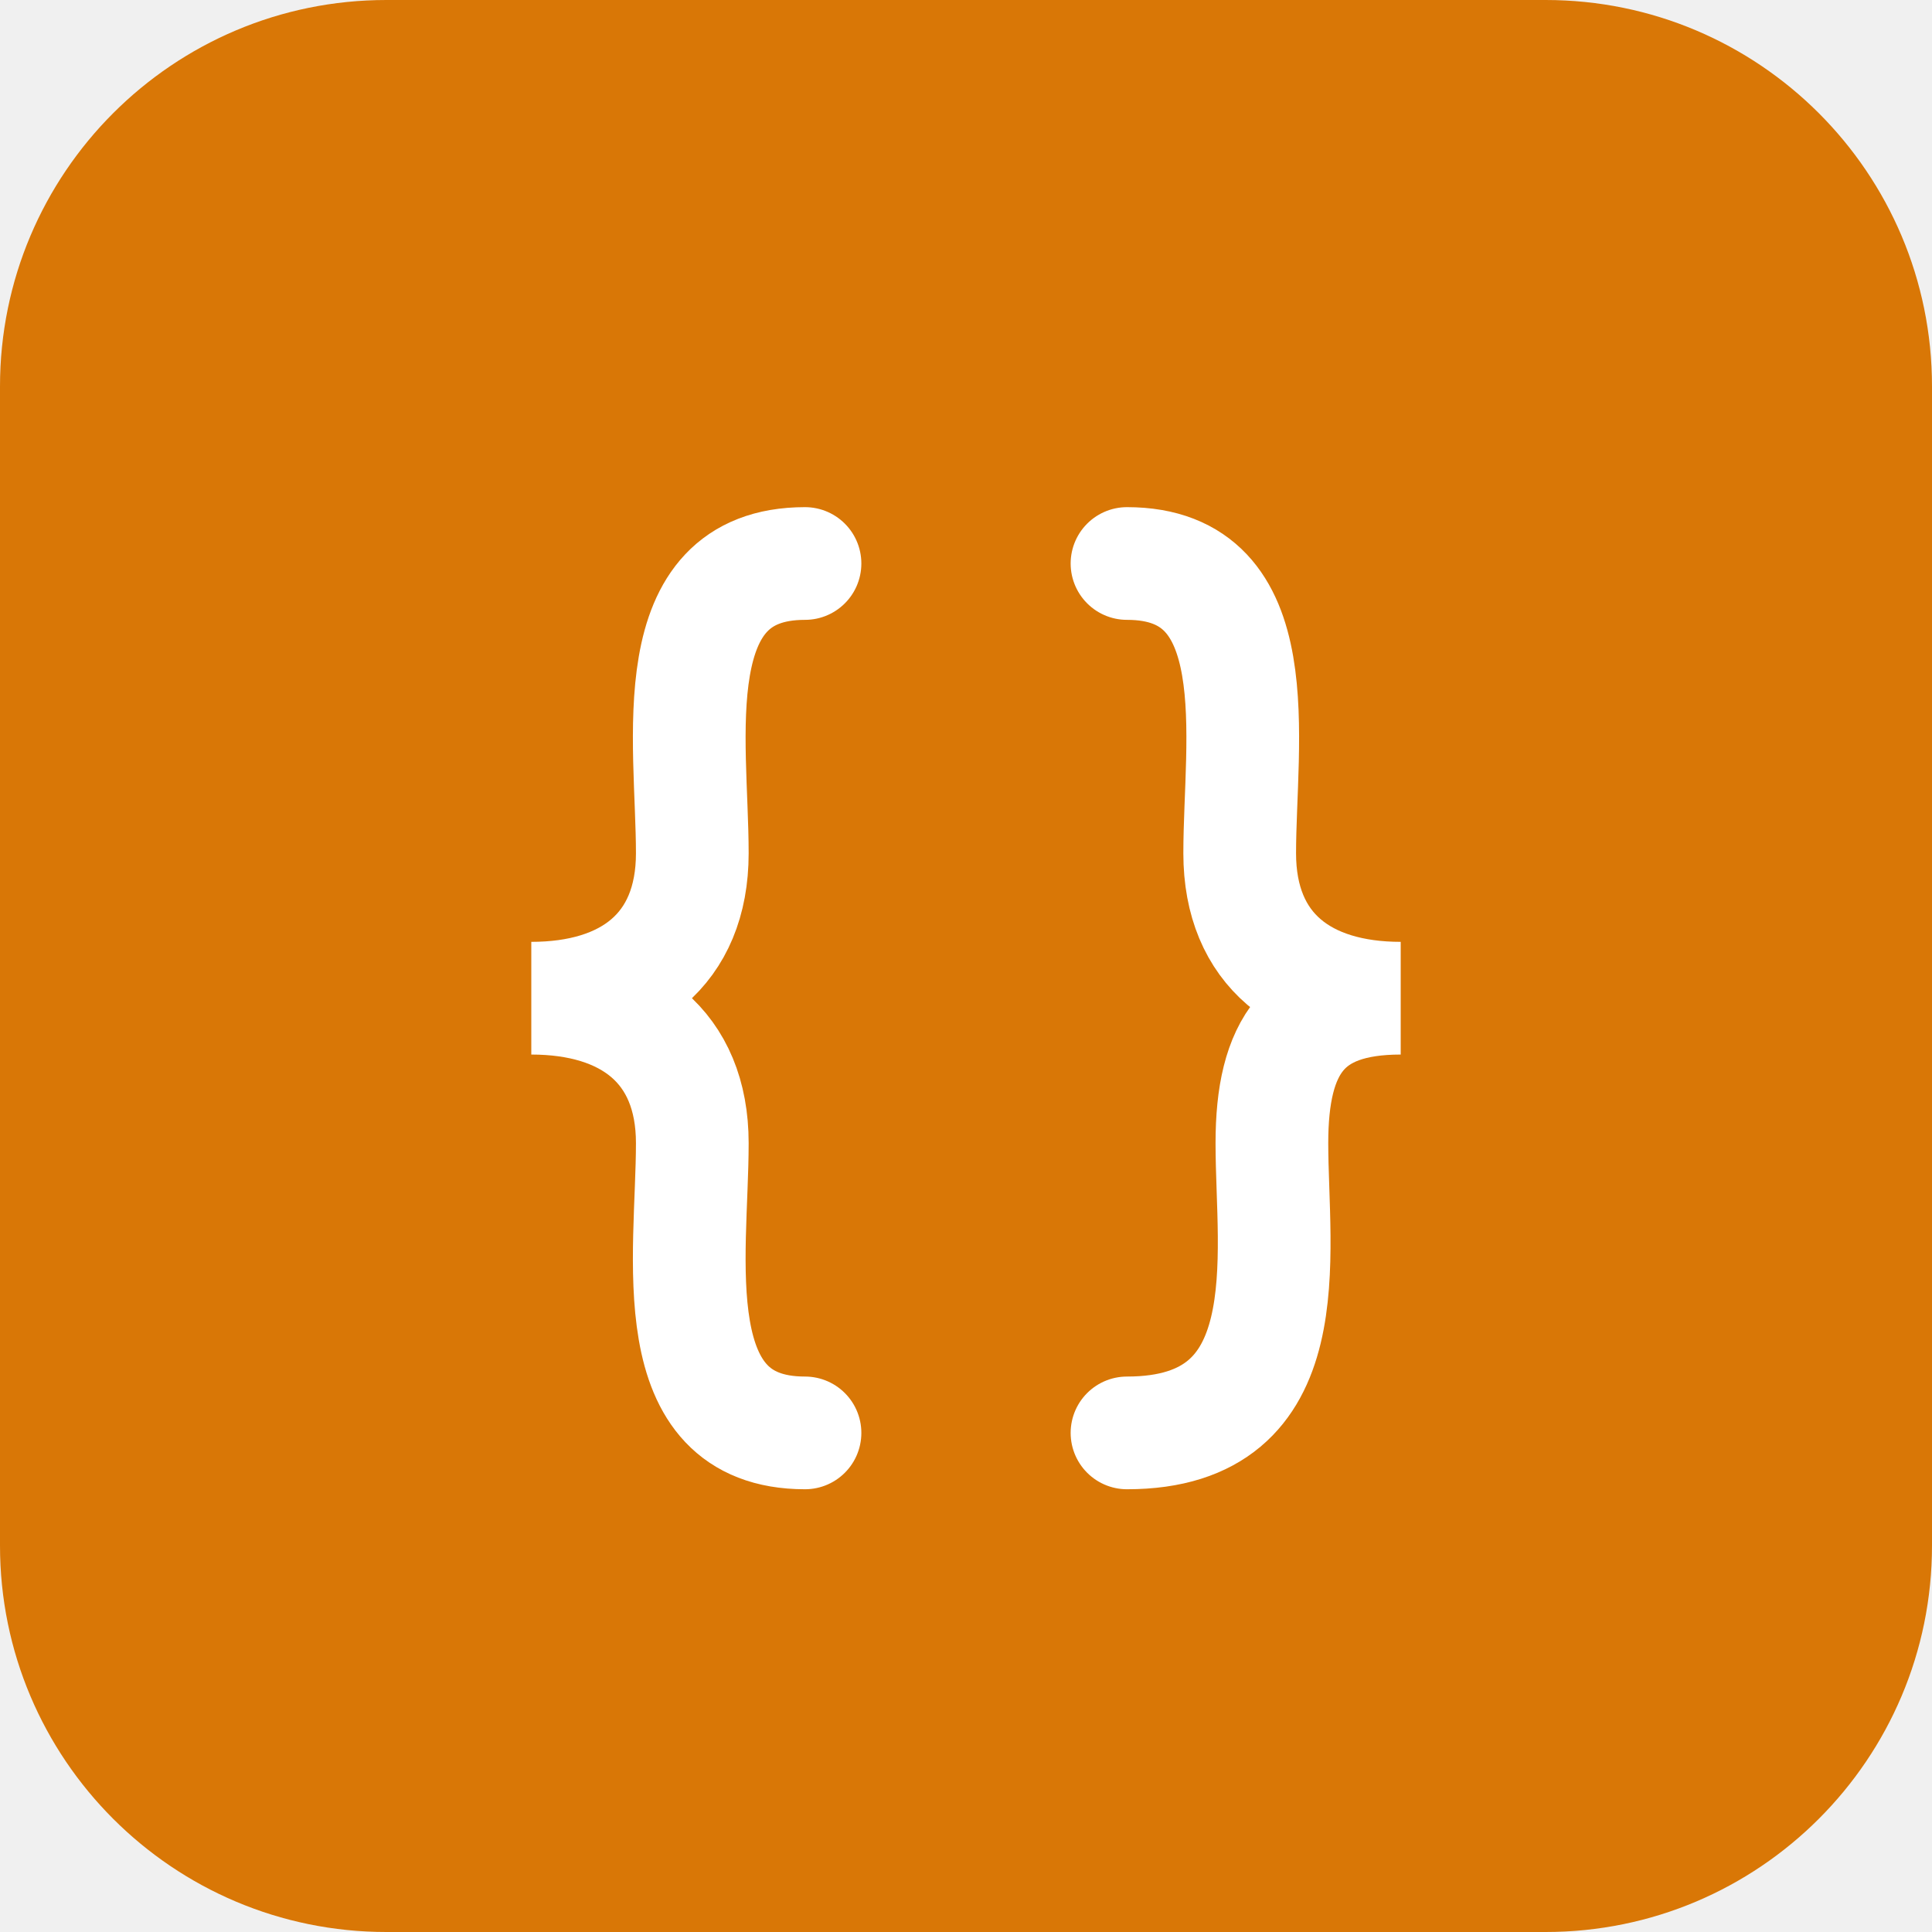
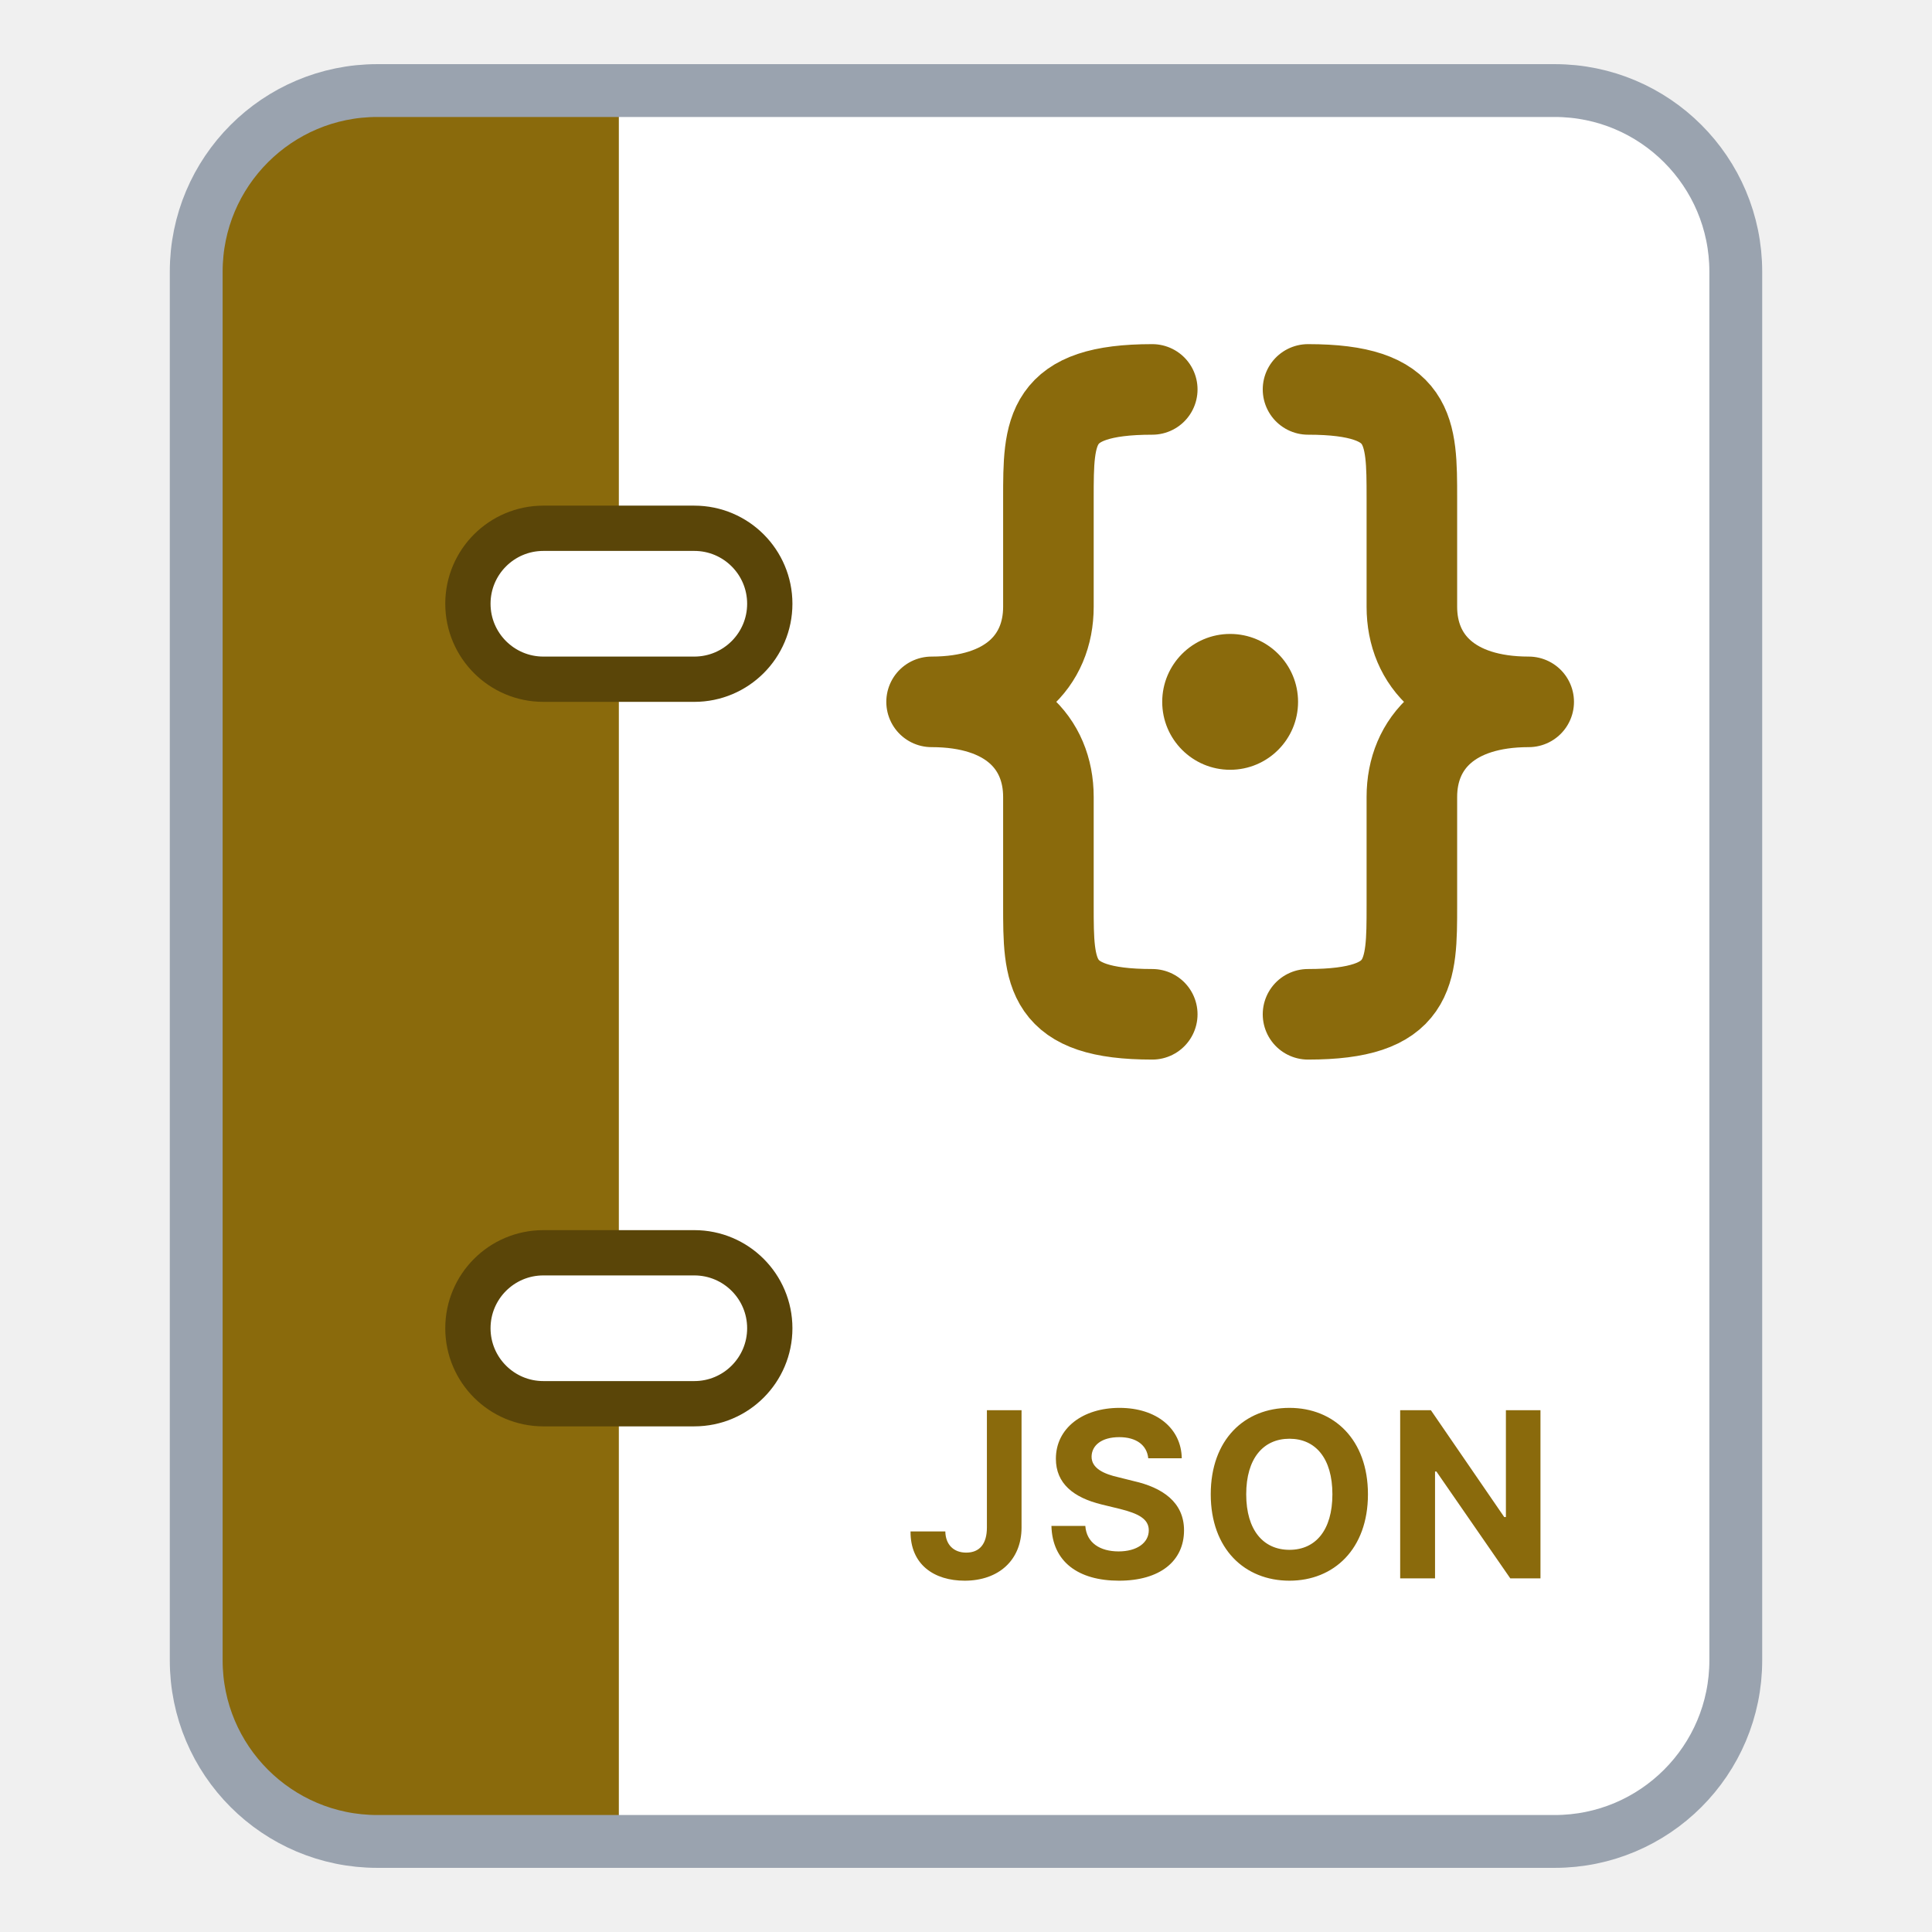
- <svg xmlns="http://www.w3.org/2000/svg" width="240" height="240" viewBox="0 0 240 240" fill="none">
-   <g clip-path="url(#clip0_file_json)">
-     <path d="M48 240L192 240C218.51 240 240 218.51 240 192L240 48C240 21.49 218.51 1.91027e-05 192 1.67852e-05L48 4.19629e-06C21.49 1.87874e-06 1.91027e-05 21.49 1.67852e-05 48L4.19629e-06 192C1.87874e-06 218.51 21.49 240 48 240Z" fill="#D97706" />
-     <path d="M100 70C82 70 86 92 86 106C86 118 78 124 66 124C78 124 86 130 86 142C86 156 82 178 100 178" stroke="white" stroke-width="14" stroke-linecap="round" />
-     <path d="M140 70C158 70 154 92 154 106C154 118 162 124 174 124C162 124 158 130 158 142C158 156 162 178 140 178" stroke="white" stroke-width="14" stroke-linecap="round" />
+ <svg xmlns="http://www.w3.org/2000/svg" width="256" height="256" viewBox="0 0 256 256" fill="none">
+   <style>.s,.m{display:none}@media (max-width:23.98px){.l{display:none}.s{display:inline}}@media (min-width:23.99px) and (max-width:39.98px){.l{display:none}.m{display:inline}}</style>
+   <g class="l">
+     <path d="M50 12H206A24 24 0 0 1 230 36V220A24 24 0 0 1 206 244H50A24 24 0 0 1 26 220V36A24 24 0 0 1 50 12Z" fill="#FFFFFF" />
+     <path d="M152.68 51.6C138.92 51.6 138.92 57 138.92 66V80.4C138.92 87.6 133.76 93 123.44 93C133.76 93 138.92 98.4 138.92 105.6V120C138.92 129 138.92 134.4 152.68 134.4M173.32 51.6C187.08 51.6 187.08 57 187.08 66V80.4C187.08 87.6 192.24 93 202.56 93C192.24 93 187.08 98.4 187.08 105.6V120C187.08 129 187.08 134.4 173.32 134.4" stroke="#8A6A0C" stroke-width="12" stroke-linecap="round" stroke-linejoin="round" />
+     <circle cx="163" cy="93" r="9" fill="#8A6A0C" />
+     <path d="M130.77 186.86L130.77 202.40C130.77 204.59 129.79 205.73 128.03 205.73C126.37 205.73 125.29 204.68 125.26 202.92L120.65 202.92C120.62 207.33 123.79 209.45 127.82 209.45C132.31 209.45 135.36 206.74 135.36 202.40L135.36 186.86M152.15 193.23L156.59 193.23C156.53 189.29 153.26 186.55 148.34 186.55C143.48 186.55 139.91 189.23 139.91 193.29C139.91 196.55 142.21 198.43 145.97 199.35L148.40 199.94C150.83 200.55 152.22 201.26 152.22 202.77C152.22 204.43 150.65 205.57 148.22 205.57C145.75 205.57 143.97 204.43 143.81 202.19L139.32 202.19C139.44 206.96 142.89 209.45 148.28 209.45C153.69 209.45 156.89 206.86 156.89 202.77C156.89 199.05 154.03 197.11 150.22 196.25L148.22 195.75C146.31 195.32 144.61 194.58 144.64 192.98C144.68 191.51 145.97 190.43 148.31 190.43C150.55 190.43 151.97 191.47 152.15 193.23M181.26 198C181.26 190.74 176.74 186.55 170.86 186.55C164.92 186.55 160.43 190.74 160.43 198C160.43 205.23 164.92 209.45 170.86 209.45C176.74 209.45 181.26 205.26 181.26 198M176.55 198C176.55 202.77 174.31 205.36 170.86 205.36C167.41 205.36 165.13 202.77 165.13 198C165.13 193.23 167.41 190.64 170.86 190.64C174.31 190.64 176.55 193.23 176.55 198M204.12 186.86L199.54 186.86L199.54 201.02L199.32 201.02L189.60 186.86L185.53 186.86L185.53 209.14L190.15 209.14L190.15 194.98L190.33 194.98L200.12 209.14L204.12 209.14" fill="#8A6A0C" />
+     <path d="M50 12H82V244H50A24 24 0 0 1 26 220V36A24 24 0 0 1 50 12Z" fill="#8A6A0C" />
+     <path d="M50 12H206A24 24 0 0 1 230 36V220A24 24 0 0 1 206 244H50A24 24 0 0 1 26 220V36A24 24 0 0 1 50 12Z" stroke="#9AA3AF" stroke-width="7" stroke-linejoin="round" />
+     <rect x="62" y="70" width="40" height="20" rx="10" fill="#FFFFFF" stroke="#5A4508" stroke-width="6" />
+     <rect x="62" y="166" width="40" height="20" rx="10" fill="#FFFFFF" stroke="#5A4508" stroke-width="6" />
  </g>
-   <defs>
-     <clipPath id="clip0_file_json">
-       <rect width="240" height="240" fill="white" />
-     </clipPath>
-   </defs>
+   <g class="m">
+     <path d="M50 12H206A24 24 0 0 1 230 36V220A24 24 0 0 1 206 244H50A24 24 0 0 1 26 220V36A24 24 0 0 1 50 12Z" fill="#FFFFFF" />
+     <path d="M150.96 65.44C136.24 65.44 136.24 73.6 136.24 87.2V108.96C136.24 119.84 130.72 128 119.68 128C130.72 128 136.24 136.16 136.24 147.04V168.8C136.24 182.4 136.24 190.56 150.96 190.56M173.04 65.44C187.76 65.44 187.76 73.6 187.76 87.2V108.96C187.76 119.84 193.28 128 204.32 128C193.28 128 187.76 136.16 187.76 147.04V168.8C187.76 182.4 187.76 190.56 173.04 190.56" stroke="#8A6A0C" stroke-width="18" stroke-linecap="round" stroke-linejoin="round" />
+     <circle cx="162" cy="128" r="13.5" fill="#8A6A0C" />
+     <path d="M50 12H82V244H50A24 24 0 0 1 26 220V36A24 24 0 0 1 50 12Z" fill="#8A6A0C" />
+     <path d="M50 12H206A24 24 0 0 1 230 36V220A24 24 0 0 1 206 244H50A24 24 0 0 1 26 220V36A24 24 0 0 1 50 12Z" stroke="#9AA3AF" stroke-width="10" stroke-linejoin="round" />
+     <rect x="62" y="62" width="40" height="20" rx="10" fill="#FFFFFF" stroke="#5A4508" stroke-width="8" />
+     <rect x="62" y="174" width="40" height="20" rx="10" fill="#FFFFFF" stroke="#5A4508" stroke-width="8" />
+   </g>
+   <g class="s">
+     <path d="M52 8H204A28 28 0 0 1 232 36V220A28 28 0 0 1 204 248H52A28 28 0 0 1 24 220V36A28 28 0 0 1 52 8Z" fill="#FFFFFF" />
+     <path d="M154.96 61.76C140.24 61.76 140.24 70.4 140.24 84.8V107.84C140.24 119.36 134.72 128 123.68 128C134.72 128 140.24 136.64 140.24 148.16V171.2C140.24 185.6 140.24 194.24 154.96 194.24M177.04 61.76C191.76 61.76 191.76 70.4 191.76 84.8V107.84C191.76 119.36 197.28 128 208.32 128C197.28 128 191.76 136.64 191.76 148.16V171.2C191.76 185.6 191.76 194.24 177.04 194.24" stroke="#8A6A0C" stroke-width="22" stroke-linecap="round" stroke-linejoin="round" />
+     <path d="M52 8H96V248H52A28 28 0 0 1 24 220V36A28 28 0 0 1 52 8Z" fill="#8A6A0C" />
+     <path d="M52 8H204A28 28 0 0 1 232 36V220A28 28 0 0 1 204 248H52A28 28 0 0 1 24 220V36A28 28 0 0 1 52 8Z" stroke="#9AA3AF" stroke-width="16" stroke-linejoin="round" />
+   </g>
</svg>
